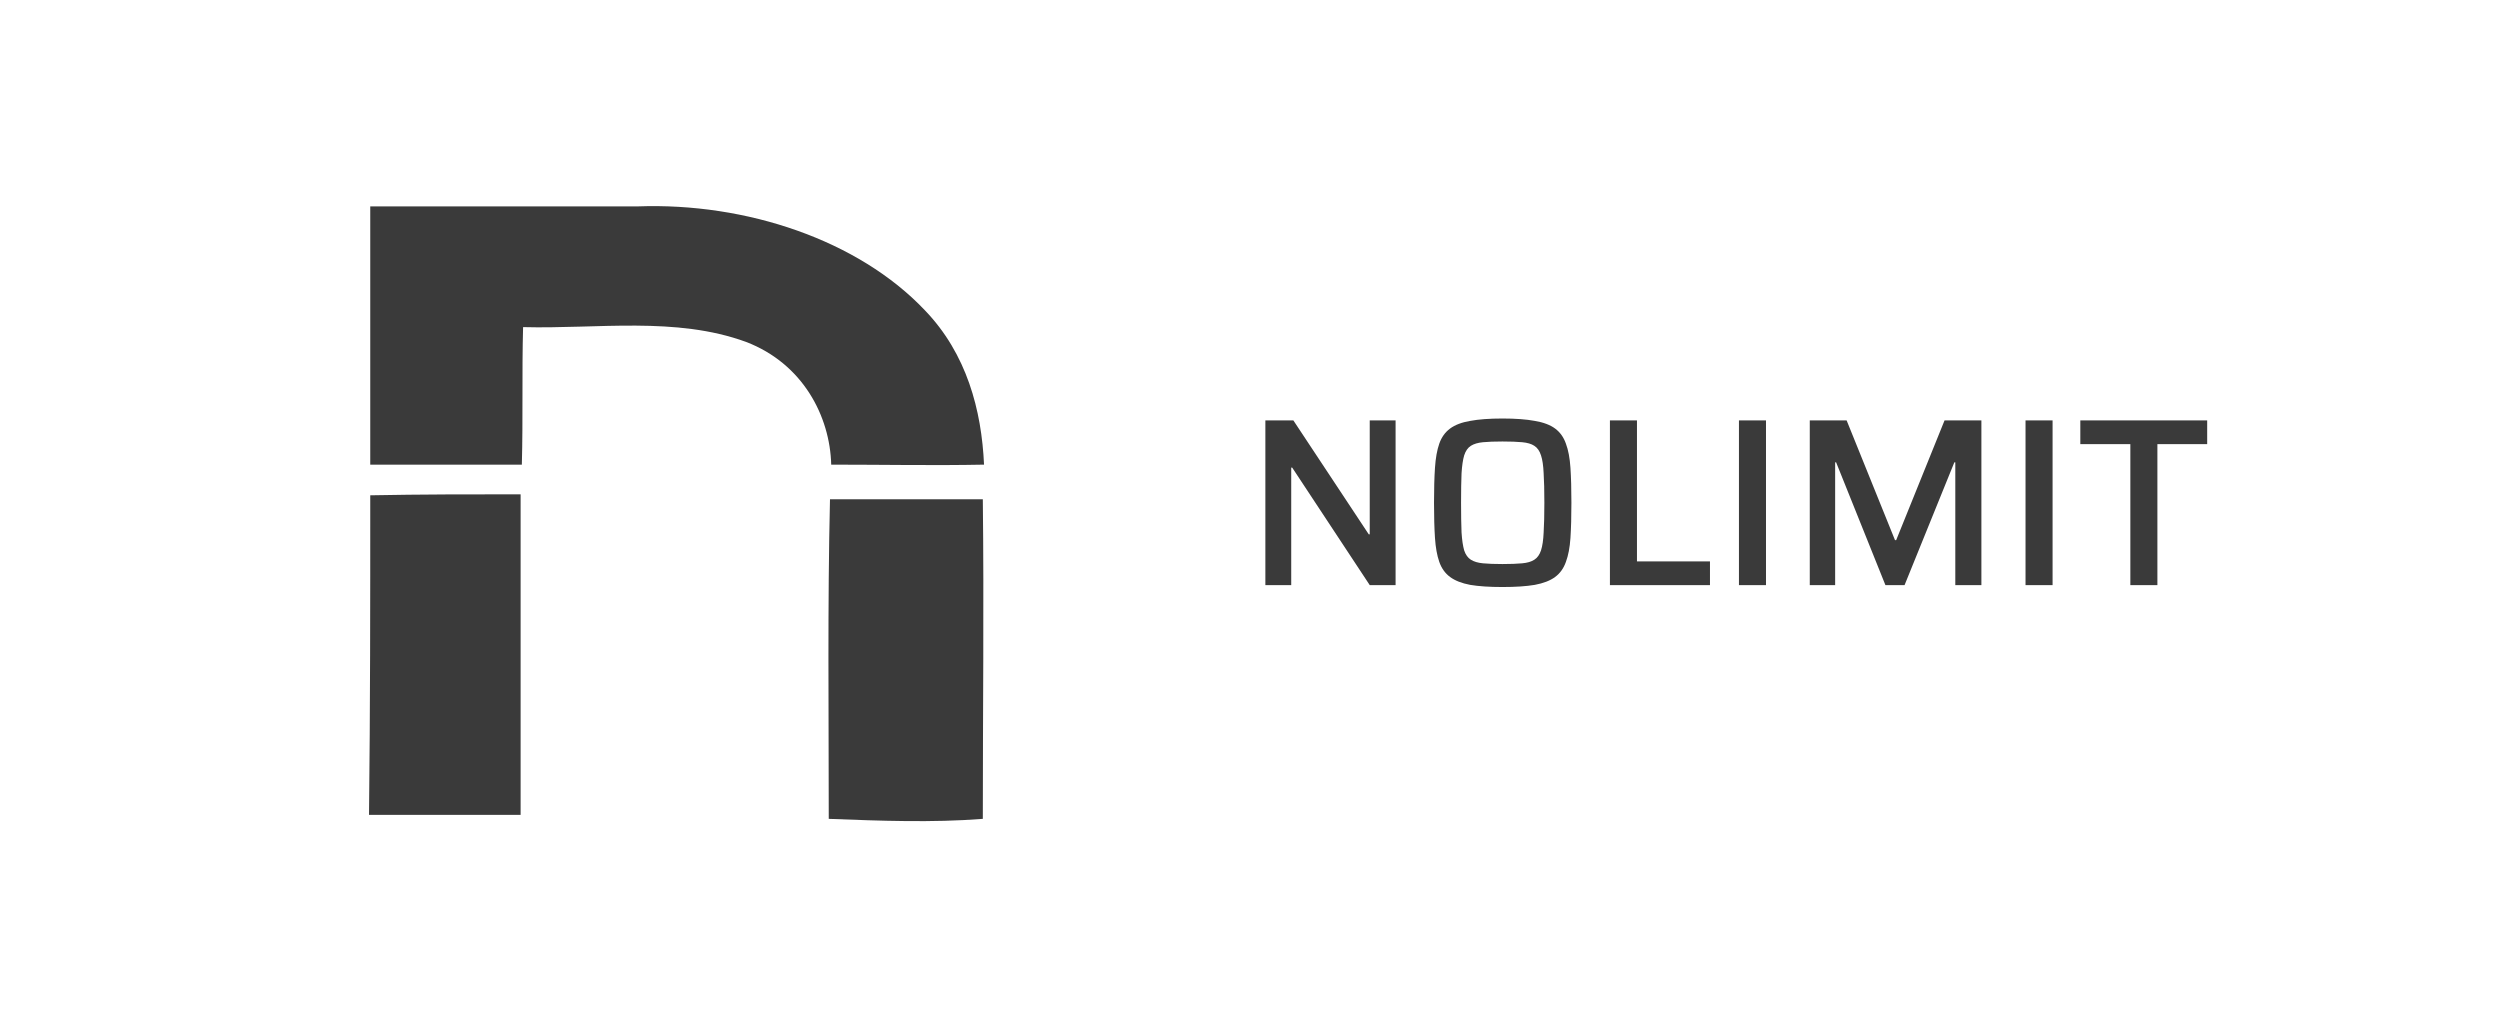
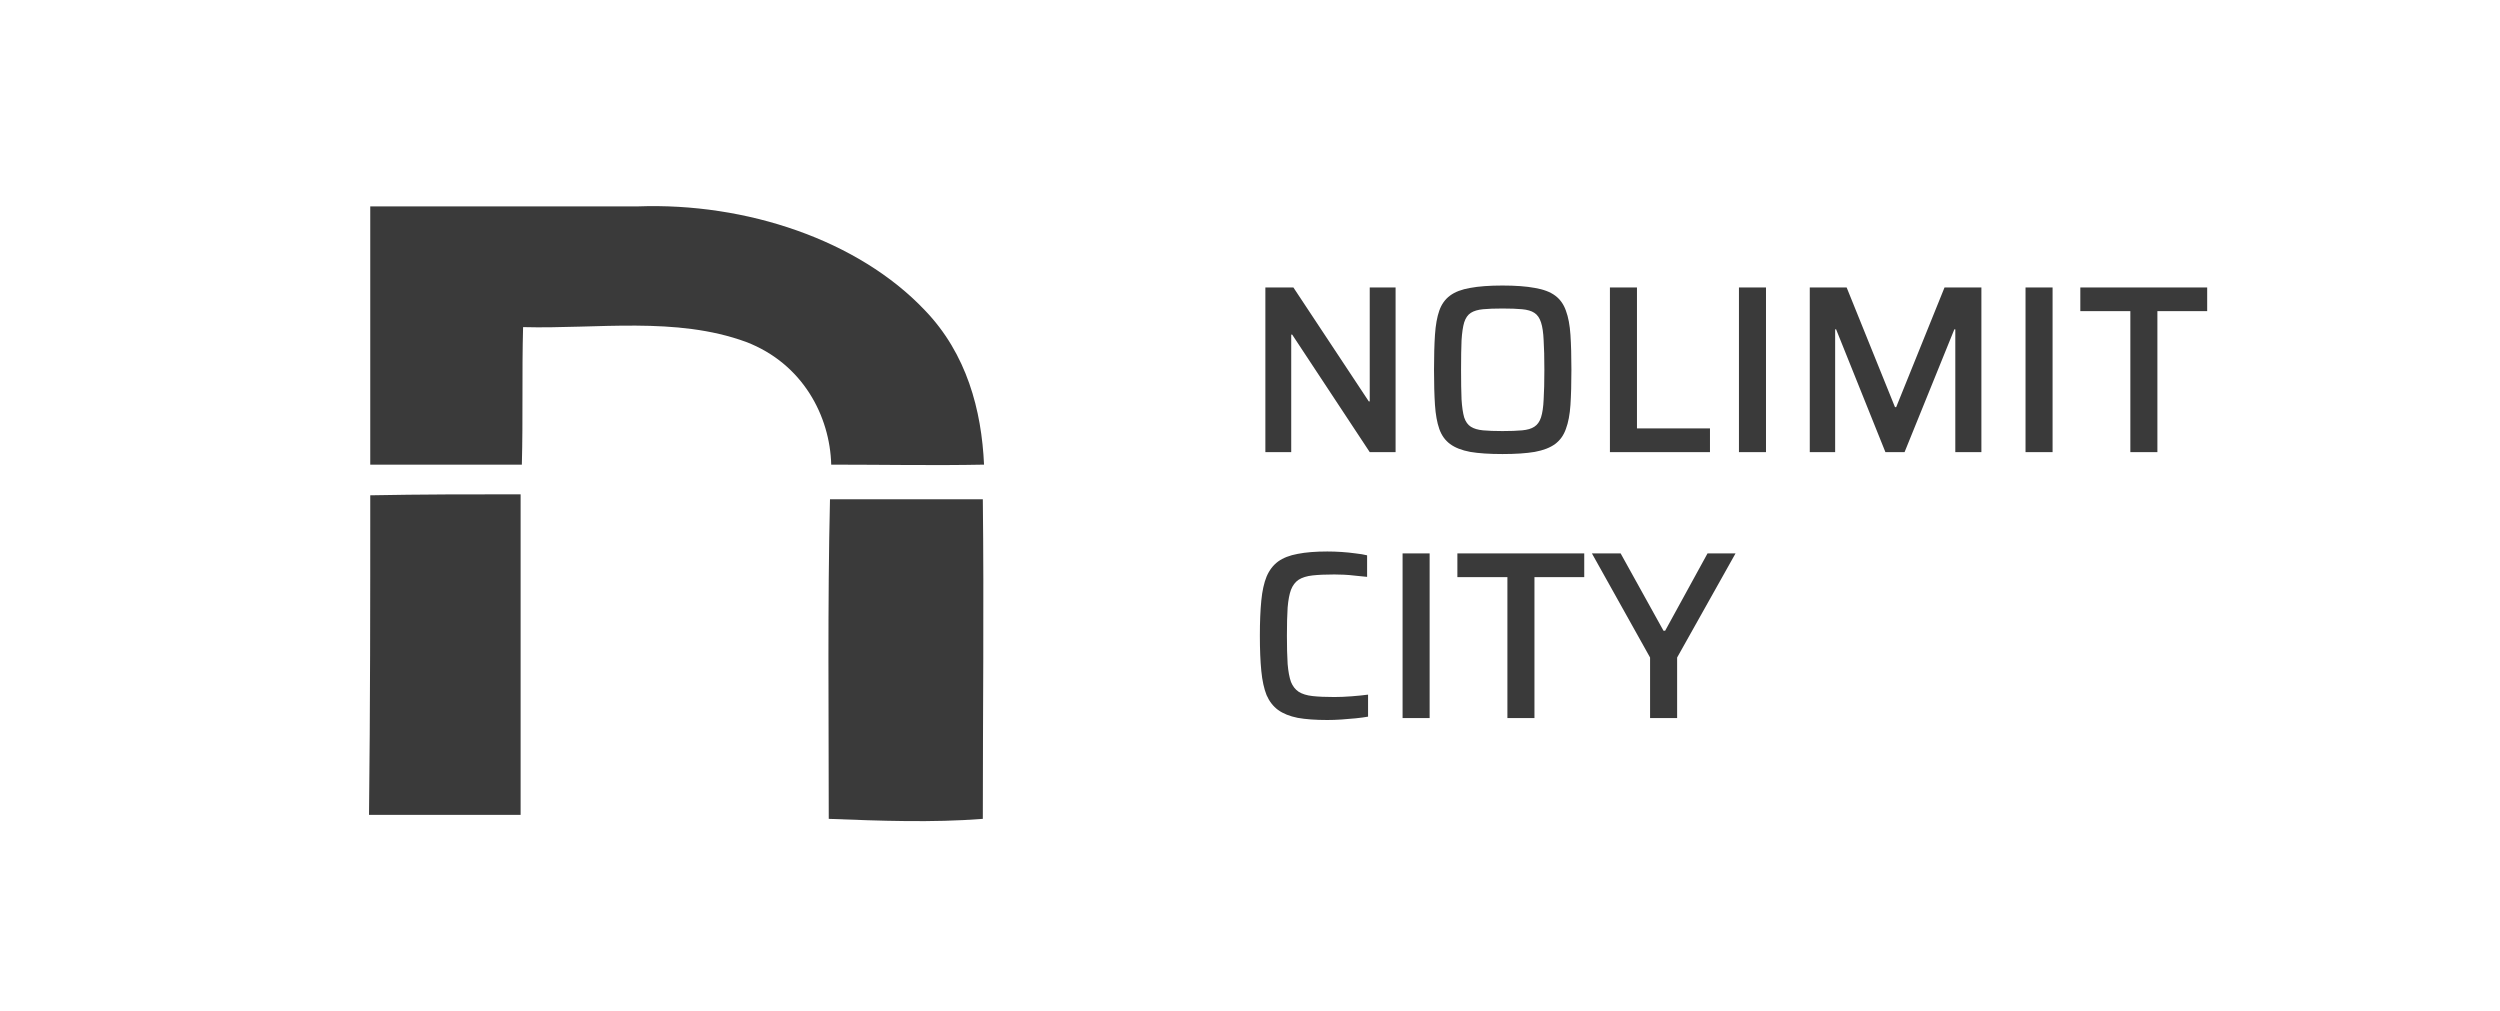
<svg xmlns="http://www.w3.org/2000/svg" width="188" height="76" viewBox="0 0 188 76" fill="none">
  <path d="M27.843 15.521H47.956C56.112 15.224 64.546 18.051 69.551 23.334C72.703 26.608 73.815 30.849 74 34.941C70.2 35.016 66.4 34.941 62.507 34.941C62.414 31.295 60.375 27.352 56.112 25.715C50.829 23.78 44.897 24.748 39.336 24.599C39.243 28.021 39.336 31.518 39.243 34.941H27.843V15.521Z" fill="#3A3A3A" />
  <path d="M27.843 37.247C31.643 37.172 35.443 37.172 39.15 37.172V61.28H27.75C27.843 53.244 27.843 45.282 27.843 37.247V37.247Z" fill="#3A3A3A" />
  <path d="M62.415 37.545H73.908C74 45.581 73.908 53.542 73.908 61.578C70.108 61.875 66.215 61.727 62.322 61.578C62.322 53.542 62.229 45.506 62.415 37.545Z" fill="#3A3A3A" />
-   <path d="M95.156 44V31.616H97.262L102.932 40.184H103.004V31.616H104.948V44H103.004L97.172 35.162H97.1V44H95.156ZM112.986 44.144C112.002 44.144 111.192 44.09 110.556 43.982C109.92 43.862 109.416 43.664 109.044 43.388C108.672 43.112 108.402 42.734 108.234 42.254C108.066 41.774 107.958 41.174 107.91 40.454C107.862 39.722 107.838 38.84 107.838 37.808C107.838 36.776 107.862 35.9 107.91 35.18C107.958 34.448 108.066 33.842 108.234 33.362C108.402 32.882 108.672 32.504 109.044 32.228C109.416 31.952 109.92 31.76 110.556 31.652C111.192 31.532 112.002 31.472 112.986 31.472C113.97 31.472 114.78 31.532 115.416 31.652C116.064 31.76 116.574 31.952 116.946 32.228C117.318 32.504 117.588 32.882 117.756 33.362C117.936 33.842 118.05 34.448 118.098 35.18C118.146 35.9 118.17 36.776 118.17 37.808C118.17 38.84 118.146 39.722 118.098 40.454C118.05 41.174 117.936 41.774 117.756 42.254C117.588 42.734 117.318 43.112 116.946 43.388C116.574 43.664 116.064 43.862 115.416 43.982C114.78 44.09 113.97 44.144 112.986 44.144ZM112.986 42.416C113.586 42.416 114.078 42.398 114.462 42.362C114.858 42.326 115.164 42.236 115.38 42.092C115.608 41.948 115.776 41.714 115.884 41.39C115.992 41.054 116.058 40.604 116.082 40.04C116.118 39.464 116.136 38.72 116.136 37.808C116.136 36.896 116.118 36.158 116.082 35.594C116.058 35.018 115.992 34.568 115.884 34.244C115.776 33.908 115.608 33.668 115.38 33.524C115.164 33.38 114.858 33.29 114.462 33.254C114.078 33.218 113.586 33.2 112.986 33.2C112.398 33.2 111.912 33.218 111.528 33.254C111.144 33.29 110.838 33.38 110.61 33.524C110.382 33.668 110.214 33.908 110.106 34.244C110.01 34.568 109.944 35.018 109.908 35.594C109.884 36.158 109.872 36.896 109.872 37.808C109.872 38.72 109.884 39.464 109.908 40.04C109.944 40.604 110.01 41.054 110.106 41.39C110.214 41.714 110.382 41.948 110.61 42.092C110.838 42.236 111.144 42.326 111.528 42.362C111.912 42.398 112.398 42.416 112.986 42.416ZM121.066 44V31.616H123.1V42.218H128.59V44H121.066ZM130.769 44V31.616H132.803V44H130.769ZM136.095 44V31.616H138.867L142.503 40.616H142.593L146.229 31.616H149.001V44H147.039V34.766H146.967L143.223 44H141.783L138.075 34.766H138.003V44H136.095ZM152.32 44V31.616H154.354V44H152.32ZM160.202 44V33.398H156.44V31.616H165.98V33.398H162.236V44H160.202Z" fill="#3A3A3A" />
+   <path d="M95.156 34V21.616H97.262L102.932 30.184H103.004V21.616H104.948V34H103.004L97.172 25.162H97.1V34H95.156ZM112.986 34.144C112.002 34.144 111.192 34.09 110.556 33.982C109.92 33.862 109.416 33.664 109.044 33.388C108.672 33.112 108.402 32.734 108.234 32.254C108.066 31.774 107.958 31.174 107.91 30.454C107.862 29.722 107.838 28.84 107.838 27.808C107.838 26.776 107.862 25.9 107.91 25.18C107.958 24.448 108.066 23.842 108.234 23.362C108.402 22.882 108.672 22.504 109.044 22.228C109.416 21.952 109.92 21.76 110.556 21.652C111.192 21.532 112.002 21.472 112.986 21.472C113.97 21.472 114.78 21.532 115.416 21.652C116.064 21.76 116.574 21.952 116.946 22.228C117.318 22.504 117.588 22.882 117.756 23.362C117.936 23.842 118.05 24.448 118.098 25.18C118.146 25.9 118.17 26.776 118.17 27.808C118.17 28.84 118.146 29.722 118.098 30.454C118.05 31.174 117.936 31.774 117.756 32.254C117.588 32.734 117.318 33.112 116.946 33.388C116.574 33.664 116.064 33.862 115.416 33.982C114.78 34.09 113.97 34.144 112.986 34.144ZM112.986 32.416C113.586 32.416 114.078 32.398 114.462 32.362C114.858 32.326 115.164 32.236 115.38 32.092C115.608 31.948 115.776 31.714 115.884 31.39C115.992 31.054 116.058 30.604 116.082 30.04C116.118 29.464 116.136 28.72 116.136 27.808C116.136 26.896 116.118 26.158 116.082 25.594C116.058 25.018 115.992 24.568 115.884 24.244C115.776 23.908 115.608 23.668 115.38 23.524C115.164 23.38 114.858 23.29 114.462 23.254C114.078 23.218 113.586 23.2 112.986 23.2C112.398 23.2 111.912 23.218 111.528 23.254C111.144 23.29 110.838 23.38 110.61 23.524C110.382 23.668 110.214 23.908 110.106 24.244C110.01 24.568 109.944 25.018 109.908 25.594C109.884 26.158 109.872 26.896 109.872 27.808C109.872 28.72 109.884 29.464 109.908 30.04C109.944 30.604 110.01 31.054 110.106 31.39C110.214 31.714 110.382 31.948 110.61 32.092C110.838 32.236 111.144 32.326 111.528 32.362C111.912 32.398 112.398 32.416 112.986 32.416ZM121.066 34V21.616H123.1V32.218H128.59V34H121.066ZM130.769 34V21.616H132.803V34H130.769ZM136.095 34V21.616H138.867L142.503 30.616H142.593L146.229 21.616H149.001V34H147.039V24.766H146.967L143.223 34H141.783L138.075 24.766H138.003V34H136.095ZM152.32 34V21.616H154.354V34H152.32ZM160.202 34V23.398H156.44V21.616H165.98V23.398H162.236V34H160.202ZM99.818 54.144C98.93 54.144 98.186 54.09 97.586 53.982C96.986 53.862 96.494 53.664 96.11 53.388C95.738 53.112 95.45 52.74 95.246 52.272C95.054 51.792 94.922 51.186 94.85 50.454C94.778 49.722 94.742 48.84 94.742 47.808C94.742 46.776 94.778 45.894 94.85 45.162C94.922 44.43 95.054 43.83 95.246 43.362C95.45 42.882 95.738 42.504 96.11 42.228C96.494 41.952 96.986 41.76 97.586 41.652C98.186 41.532 98.93 41.472 99.818 41.472C100.166 41.472 100.52 41.484 100.88 41.508C101.252 41.532 101.606 41.568 101.942 41.616C102.278 41.652 102.566 41.7 102.806 41.76V43.38C102.506 43.344 102.206 43.314 101.906 43.29C101.618 43.254 101.336 43.23 101.06 43.218C100.784 43.206 100.544 43.2 100.34 43.2C99.68 43.2 99.134 43.224 98.702 43.272C98.27 43.32 97.922 43.428 97.658 43.596C97.406 43.764 97.214 44.016 97.082 44.352C96.962 44.676 96.878 45.12 96.83 45.684C96.794 46.248 96.776 46.956 96.776 47.808C96.776 48.648 96.794 49.356 96.83 49.932C96.878 50.496 96.962 50.946 97.082 51.282C97.214 51.606 97.406 51.852 97.658 52.02C97.922 52.188 98.27 52.296 98.702 52.344C99.134 52.392 99.68 52.416 100.34 52.416C100.736 52.416 101.168 52.398 101.636 52.362C102.116 52.326 102.53 52.284 102.878 52.236V53.892C102.614 53.94 102.302 53.982 101.942 54.018C101.594 54.054 101.234 54.084 100.862 54.108C100.502 54.132 100.154 54.144 99.818 54.144ZM105.474 54V41.616H107.508V54H105.474ZM113.357 54V43.398H109.595V41.616H119.135V43.398H115.391V54H113.357ZM124.086 54V49.446L119.712 41.616H121.872L125.094 47.43H125.22L128.406 41.616H130.512L126.12 49.446V54H124.086Z" fill="#3A3A3A" />
</svg>
